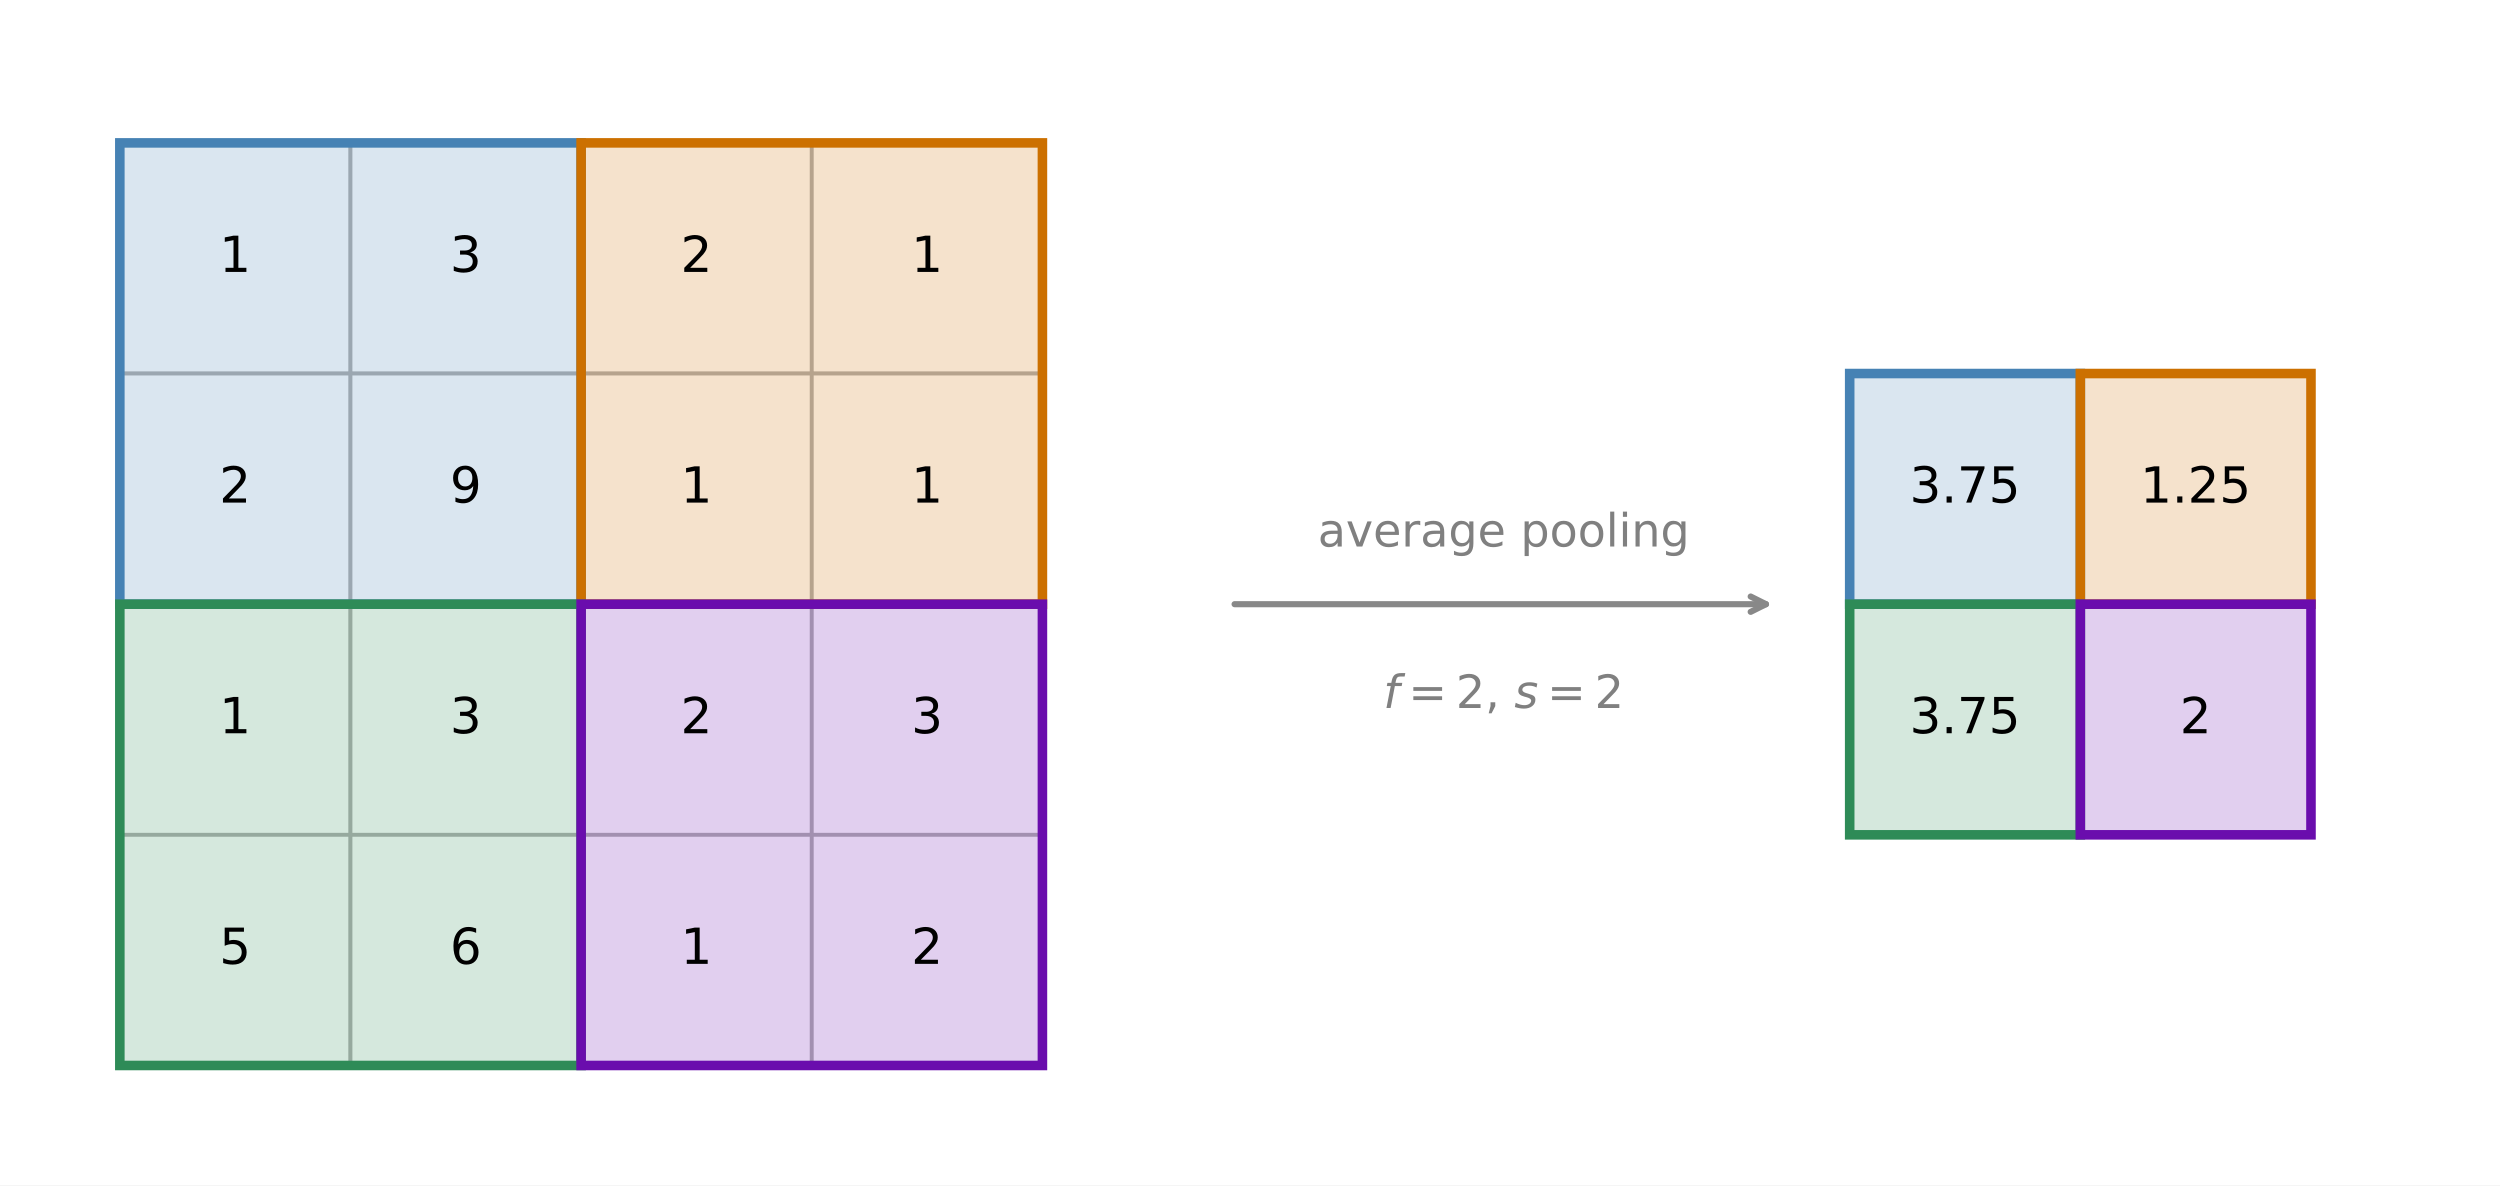
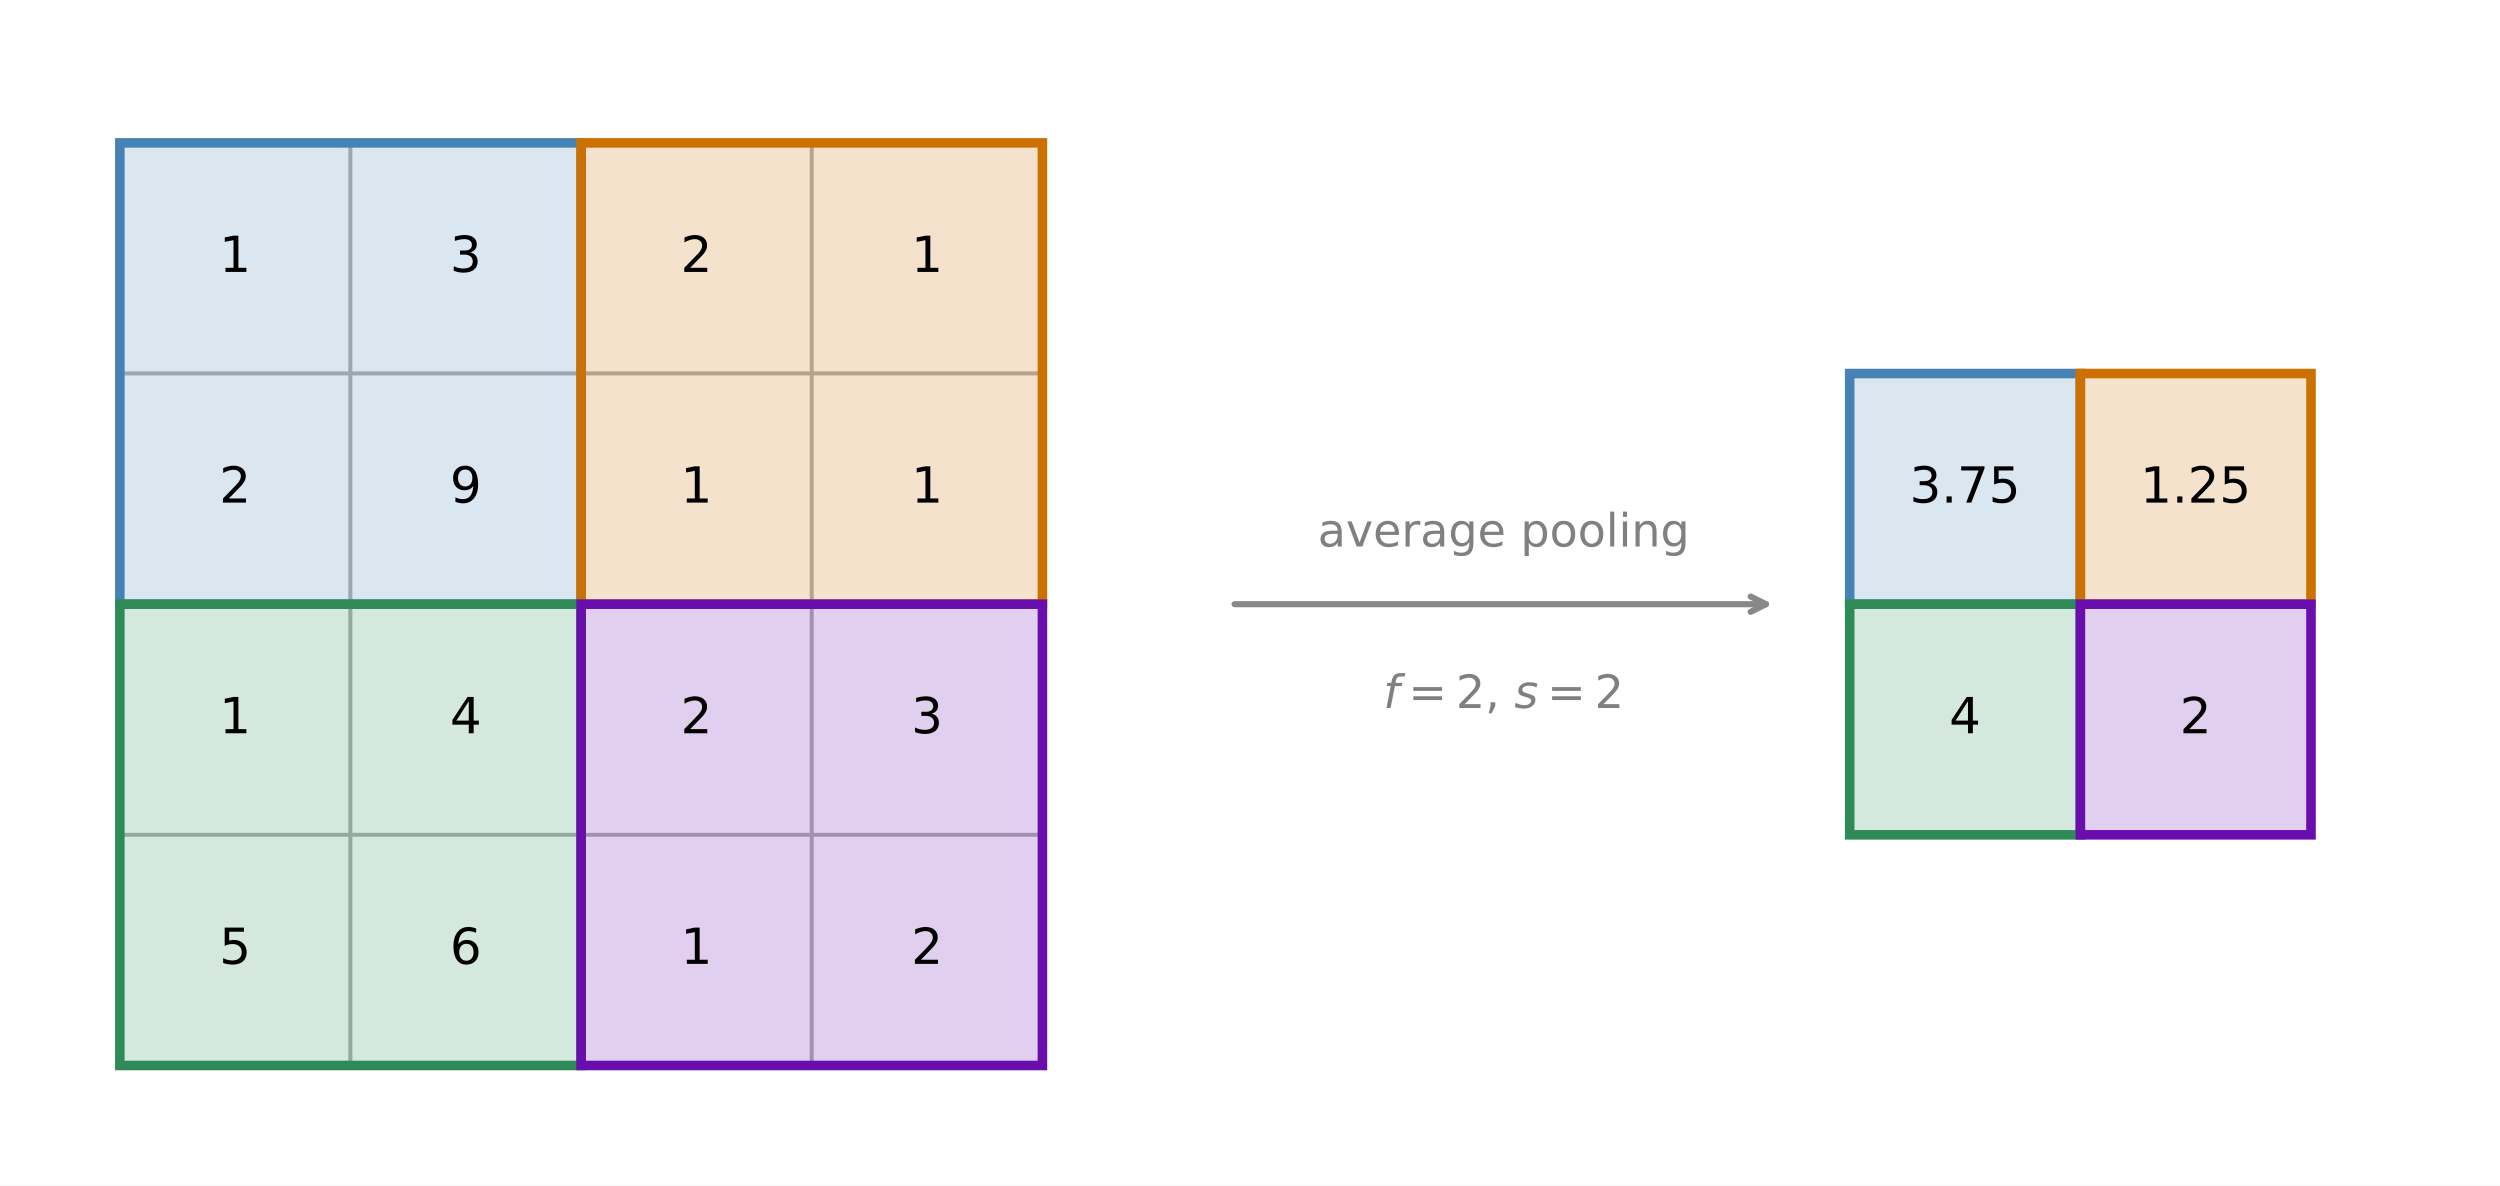
<svg xmlns="http://www.w3.org/2000/svg" xmlns:xlink="http://www.w3.org/1999/xlink" width="652.996pt" height="309.6pt" viewBox="0 0 652.996 309.6" version="1.1">
  <defs>
    <style type="text/css">*{stroke-linejoin: round; stroke-linecap: butt}</style>
  </defs>
  <g id="figure_1">
    <g id="patch_1">
      <path d="M 0 309.6  L 652.996 309.6  L 652.996 0  L 0 0  z " style="fill: #ffffff" />
    </g>
    <g id="axes_1">
      <g id="patch_2">
-         <path d="M 31.298 97.567  L 91.543 97.567  L 91.543 37.322  L 31.298 37.322  z " clip-path="url(#p80024b0e37)" style="fill: #ffffff; stroke: #b0b0b0; stroke-linejoin: miter" />
+         <path d="M 31.298 97.567  L 91.543 97.567  L 91.543 37.322  L 31.298 37.322  z " clip-path="url(#p75f86162fb)" style="fill: #ffffff; stroke: #b0b0b0; stroke-linejoin: miter" />
      </g>
      <g id="patch_3">
-         <path d="M 91.543 97.567  L 151.788 97.567  L 151.788 37.322  L 91.543 37.322  z " clip-path="url(#p80024b0e37)" style="fill: #ffffff; stroke: #b0b0b0; stroke-linejoin: miter" />
+         <path d="M 91.543 97.567  L 151.788 97.567  L 151.788 37.322  L 91.543 37.322  z " clip-path="url(#p75f86162fb)" style="fill: #ffffff; stroke: #b0b0b0; stroke-linejoin: miter" />
      </g>
      <g id="patch_4">
-         <path d="M 151.788 97.567  L 212.033 97.567  L 212.033 37.322  L 151.788 37.322  z " clip-path="url(#p80024b0e37)" style="fill: #ffffff; stroke: #b0b0b0; stroke-linejoin: miter" />
+         <path d="M 151.788 97.567  L 212.033 97.567  L 212.033 37.322  L 151.788 37.322  z " clip-path="url(#p75f86162fb)" style="fill: #ffffff; stroke: #b0b0b0; stroke-linejoin: miter" />
      </g>
      <g id="patch_5">
-         <path d="M 212.033 97.567  L 272.278 97.567  L 272.278 37.322  L 212.033 37.322  z " clip-path="url(#p80024b0e37)" style="fill: #ffffff; stroke: #b0b0b0; stroke-linejoin: miter" />
+         <path d="M 212.033 97.567  L 272.278 97.567  L 272.278 37.322  L 212.033 37.322  z " clip-path="url(#p75f86162fb)" style="fill: #ffffff; stroke: #b0b0b0; stroke-linejoin: miter" />
      </g>
      <g id="patch_6">
-         <path d="M 31.298 157.812  L 91.543 157.812  L 91.543 97.567  L 31.298 97.567  z " clip-path="url(#p80024b0e37)" style="fill: #ffffff; stroke: #b0b0b0; stroke-linejoin: miter" />
+         <path d="M 31.298 157.812  L 91.543 157.812  L 91.543 97.567  L 31.298 97.567  z " clip-path="url(#p75f86162fb)" style="fill: #ffffff; stroke: #b0b0b0; stroke-linejoin: miter" />
      </g>
      <g id="patch_7">
-         <path d="M 91.543 157.812  L 151.788 157.812  L 151.788 97.567  L 91.543 97.567  z " clip-path="url(#p80024b0e37)" style="fill: #ffffff; stroke: #b0b0b0; stroke-linejoin: miter" />
+         <path d="M 91.543 157.812  L 151.788 157.812  L 151.788 97.567  L 91.543 97.567  z " clip-path="url(#p75f86162fb)" style="fill: #ffffff; stroke: #b0b0b0; stroke-linejoin: miter" />
      </g>
      <g id="patch_8">
-         <path d="M 151.788 157.812  L 212.033 157.812  L 212.033 97.567  L 151.788 97.567  z " clip-path="url(#p80024b0e37)" style="fill: #ffffff; stroke: #b0b0b0; stroke-linejoin: miter" />
+         <path d="M 151.788 157.812  L 212.033 157.812  L 212.033 97.567  L 151.788 97.567  z " clip-path="url(#p75f86162fb)" style="fill: #ffffff; stroke: #b0b0b0; stroke-linejoin: miter" />
      </g>
      <g id="patch_9">
-         <path d="M 212.033 157.812  L 272.278 157.812  L 272.278 97.567  L 212.033 97.567  z " clip-path="url(#p80024b0e37)" style="fill: #ffffff; stroke: #b0b0b0; stroke-linejoin: miter" />
+         <path d="M 212.033 157.812  L 272.278 157.812  L 272.278 97.567  L 212.033 97.567  z " clip-path="url(#p75f86162fb)" style="fill: #ffffff; stroke: #b0b0b0; stroke-linejoin: miter" />
      </g>
      <g id="patch_10">
-         <path d="M 31.298 218.057  L 91.543 218.057  L 91.543 157.812  L 31.298 157.812  z " clip-path="url(#p80024b0e37)" style="fill: #ffffff; stroke: #b0b0b0; stroke-linejoin: miter" />
+         <path d="M 31.298 218.057  L 91.543 218.057  L 91.543 157.812  L 31.298 157.812  z " clip-path="url(#p75f86162fb)" style="fill: #ffffff; stroke: #b0b0b0; stroke-linejoin: miter" />
      </g>
      <g id="patch_11">
-         <path d="M 91.543 218.057  L 151.788 218.057  L 151.788 157.812  L 91.543 157.812  z " clip-path="url(#p80024b0e37)" style="fill: #ffffff; stroke: #b0b0b0; stroke-linejoin: miter" />
+         <path d="M 91.543 218.057  L 151.788 218.057  L 151.788 157.812  L 91.543 157.812  z " clip-path="url(#p75f86162fb)" style="fill: #ffffff; stroke: #b0b0b0; stroke-linejoin: miter" />
      </g>
      <g id="patch_12">
-         <path d="M 151.788 218.057  L 212.033 218.057  L 212.033 157.812  L 151.788 157.812  z " clip-path="url(#p80024b0e37)" style="fill: #ffffff; stroke: #b0b0b0; stroke-linejoin: miter" />
+         <path d="M 151.788 218.057  L 212.033 218.057  L 212.033 157.812  L 151.788 157.812  z " clip-path="url(#p75f86162fb)" style="fill: #ffffff; stroke: #b0b0b0; stroke-linejoin: miter" />
      </g>
      <g id="patch_13">
-         <path d="M 212.033 218.057  L 272.278 218.057  L 272.278 157.812  L 212.033 157.812  z " clip-path="url(#p80024b0e37)" style="fill: #ffffff; stroke: #b0b0b0; stroke-linejoin: miter" />
+         <path d="M 212.033 218.057  L 272.278 218.057  L 272.278 157.812  L 212.033 157.812  z " clip-path="url(#p75f86162fb)" style="fill: #ffffff; stroke: #b0b0b0; stroke-linejoin: miter" />
      </g>
      <g id="patch_14">
-         <path d="M 31.298 278.302  L 91.543 278.302  L 91.543 218.057  L 31.298 218.057  z " clip-path="url(#p80024b0e37)" style="fill: #ffffff; stroke: #b0b0b0; stroke-linejoin: miter" />
+         <path d="M 31.298 278.302  L 91.543 278.302  L 91.543 218.057  L 31.298 218.057  z " clip-path="url(#p75f86162fb)" style="fill: #ffffff; stroke: #b0b0b0; stroke-linejoin: miter" />
      </g>
      <g id="patch_15">
-         <path d="M 91.543 278.302  L 151.788 278.302  L 151.788 218.057  L 91.543 218.057  z " clip-path="url(#p80024b0e37)" style="fill: #ffffff; stroke: #b0b0b0; stroke-linejoin: miter" />
+         <path d="M 91.543 278.302  L 151.788 278.302  L 151.788 218.057  L 91.543 218.057  z " clip-path="url(#p75f86162fb)" style="fill: #ffffff; stroke: #b0b0b0; stroke-linejoin: miter" />
      </g>
      <g id="patch_16">
-         <path d="M 151.788 278.302  L 212.033 278.302  L 212.033 218.057  L 151.788 218.057  z " clip-path="url(#p80024b0e37)" style="fill: #ffffff; stroke: #b0b0b0; stroke-linejoin: miter" />
+         <path d="M 151.788 278.302  L 212.033 278.302  L 212.033 218.057  L 151.788 218.057  z " clip-path="url(#p75f86162fb)" style="fill: #ffffff; stroke: #b0b0b0; stroke-linejoin: miter" />
      </g>
      <g id="patch_17">
-         <path d="M 212.033 278.302  L 272.278 278.302  L 272.278 218.057  L 212.033 218.057  z " clip-path="url(#p80024b0e37)" style="fill: #ffffff; stroke: #b0b0b0; stroke-linejoin: miter" />
+         <path d="M 212.033 278.302  L 272.278 278.302  L 272.278 218.057  L 212.033 218.057  z " clip-path="url(#p75f86162fb)" style="fill: #ffffff; stroke: #b0b0b0; stroke-linejoin: miter" />
      </g>
      <g id="patch_18">
-         <path d="M 483.135 157.812  L 543.38 157.812  L 543.38 97.567  L 483.135 97.567  z " clip-path="url(#p80024b0e37)" style="fill: #ffffff; stroke: #b0b0b0; stroke-linejoin: miter" />
+         <path d="M 483.135 157.812  L 543.38 157.812  L 543.38 97.567  L 483.135 97.567  z " clip-path="url(#p75f86162fb)" style="fill: #ffffff; stroke: #b0b0b0; stroke-linejoin: miter" />
      </g>
      <g id="patch_19">
-         <path d="M 543.38 157.812  L 603.624 157.812  L 603.624 97.567  L 543.38 97.567  z " clip-path="url(#p80024b0e37)" style="fill: #ffffff; stroke: #b0b0b0; stroke-linejoin: miter" />
+         <path d="M 543.38 157.812  L 603.624 157.812  L 603.624 97.567  L 543.38 97.567  z " clip-path="url(#p75f86162fb)" style="fill: #ffffff; stroke: #b0b0b0; stroke-linejoin: miter" />
      </g>
      <g id="patch_20">
-         <path d="M 483.135 218.057  L 543.38 218.057  L 543.38 157.812  L 483.135 157.812  z " clip-path="url(#p80024b0e37)" style="fill: #ffffff; stroke: #b0b0b0; stroke-linejoin: miter" />
+         <path d="M 483.135 218.057  L 543.38 218.057  L 543.38 157.812  L 483.135 157.812  z " clip-path="url(#p75f86162fb)" style="fill: #ffffff; stroke: #b0b0b0; stroke-linejoin: miter" />
      </g>
      <g id="patch_21">
-         <path d="M 543.38 218.057  L 603.624 218.057  L 603.624 157.812  L 543.38 157.812  z " clip-path="url(#p80024b0e37)" style="fill: #ffffff; stroke: #b0b0b0; stroke-linejoin: miter" />
+         <path d="M 543.38 218.057  L 603.624 218.057  L 603.624 157.812  L 543.38 157.812  z " clip-path="url(#p75f86162fb)" style="fill: #ffffff; stroke: #b0b0b0; stroke-linejoin: miter" />
      </g>
      <g id="patch_22">
-         <path d="M 31.298 157.812  L 151.788 157.812  L 151.788 37.322  L 31.298 37.322  z " clip-path="url(#p80024b0e37)" style="fill: #4682b4; opacity: 0.2" />
+         <path d="M 31.298 157.812  L 151.788 157.812  L 151.788 37.322  L 31.298 37.322  z " clip-path="url(#p75f86162fb)" style="fill: #4682b4; opacity: 0.2" />
      </g>
      <g id="patch_23">
-         <path d="M 483.135 157.812  L 543.38 157.812  L 543.38 97.567  L 483.135 97.567  z " clip-path="url(#p80024b0e37)" style="fill: #4682b4; opacity: 0.2" />
+         <path d="M 483.135 157.812  L 543.38 157.812  L 543.38 97.567  L 483.135 97.567  z " clip-path="url(#p75f86162fb)" style="fill: #4682b4; opacity: 0.2" />
      </g>
      <g id="patch_24">
-         <path d="M 151.788 157.812  L 272.278 157.812  L 272.278 37.322  L 151.788 37.322  z " clip-path="url(#p80024b0e37)" style="fill: #cc7000; opacity: 0.2" />
+         <path d="M 151.788 157.812  L 272.278 157.812  L 272.278 37.322  L 151.788 37.322  z " clip-path="url(#p75f86162fb)" style="fill: #cc7000; opacity: 0.2" />
      </g>
      <g id="patch_25">
-         <path d="M 543.38 157.812  L 603.624 157.812  L 603.624 97.567  L 543.38 97.567  z " clip-path="url(#p80024b0e37)" style="fill: #cc7000; opacity: 0.2" />
+         <path d="M 543.38 157.812  L 603.624 157.812  L 603.624 97.567  L 543.38 97.567  z " clip-path="url(#p75f86162fb)" style="fill: #cc7000; opacity: 0.2" />
      </g>
      <g id="patch_26">
-         <path d="M 31.298 278.302  L 151.788 278.302  L 151.788 157.812  L 31.298 157.812  z " clip-path="url(#p80024b0e37)" style="fill: #2e8b57; opacity: 0.2" />
+         <path d="M 31.298 278.302  L 151.788 278.302  L 151.788 157.812  L 31.298 157.812  z " clip-path="url(#p75f86162fb)" style="fill: #2e8b57; opacity: 0.2" />
      </g>
      <g id="patch_27">
-         <path d="M 483.135 218.057  L 543.38 218.057  L 543.38 157.812  L 483.135 157.812  z " clip-path="url(#p80024b0e37)" style="fill: #2e8b57; opacity: 0.2" />
+         <path d="M 483.135 218.057  L 543.38 218.057  L 543.38 157.812  L 483.135 157.812  z " clip-path="url(#p75f86162fb)" style="fill: #2e8b57; opacity: 0.2" />
      </g>
      <g id="patch_28">
-         <path d="M 151.788 278.302  L 272.278 278.302  L 272.278 157.812  L 151.788 157.812  z " clip-path="url(#p80024b0e37)" style="fill: #6a0dad; opacity: 0.2" />
+         <path d="M 151.788 278.302  L 272.278 278.302  L 272.278 157.812  L 151.788 157.812  z " clip-path="url(#p75f86162fb)" style="fill: #6a0dad; opacity: 0.2" />
      </g>
      <g id="patch_29">
-         <path d="M 543.38 218.057  L 603.624 218.057  L 603.624 157.812  L 543.38 157.812  z " clip-path="url(#p80024b0e37)" style="fill: #6a0dad; opacity: 0.2" />
+         <path d="M 543.38 218.057  L 603.624 218.057  L 603.624 157.812  L 543.38 157.812  z " clip-path="url(#p75f86162fb)" style="fill: #6a0dad; opacity: 0.2" />
      </g>
      <g id="text_1">
        <g transform="translate(57.28478 71.03208) scale(0.13 -0.13)">
          <defs>
            <path id="DejaVuSans-31" d="M 794 531  L 1825 531  L 1825 4091  L 703 3866  L 703 4441  L 1819 4666  L 2450 4666  L 2450 531  L 3481 531  L 3481 0  L 794 0  L 794 531  z " transform="scale(0.015625)" />
          </defs>
          <use xlink:href="#DejaVuSans-31" />
        </g>
      </g>
      <g id="text_2">
        <g transform="translate(117.5297 71.03208) scale(0.13 -0.13)">
          <defs>
            <path id="DejaVuSans-33" d="M 2597 2516  Q 3050 2419 3304 2112  Q 3559 1806 3559 1356  Q 3559 666 3084 287  Q 2609 -91 1734 -91  Q 1441 -91 1130 -33  Q 819 25 488 141  L 488 750  Q 750 597 1062 519  Q 1375 441 1716 441  Q 2309 441 2620 675  Q 2931 909 2931 1356  Q 2931 1769 2642 2001  Q 2353 2234 1838 2234  L 1294 2234  L 1294 2753  L 1863 2753  Q 2328 2753 2575 2939  Q 2822 3125 2822 3475  Q 2822 3834 2567 4026  Q 2313 4219 1838 4219  Q 1578 4219 1281 4162  Q 984 4106 628 3988  L 628 4550  Q 988 4650 1302 4700  Q 1616 4750 1894 4750  Q 2613 4750 3031 4423  Q 3450 4097 3450 3541  Q 3450 3153 3228 2886  Q 3006 2619 2597 2516  z " transform="scale(0.015625)" />
          </defs>
          <use xlink:href="#DejaVuSans-33" />
        </g>
      </g>
      <g id="text_3">
        <g transform="translate(177.7746 71.03208) scale(0.13 -0.13)">
          <defs>
            <path id="DejaVuSans-32" d="M 1228 531  L 3431 531  L 3431 0  L 469 0  L 469 531  Q 828 903 1448 1529  Q 2069 2156 2228 2338  Q 2531 2678 2651 2914  Q 2772 3150 2772 3378  Q 2772 3750 2511 3984  Q 2250 4219 1831 4219  Q 1534 4219 1204 4116  Q 875 4013 500 3803  L 500 4441  Q 881 4594 1212 4672  Q 1544 4750 1819 4750  Q 2544 4750 2975 4387  Q 3406 4025 3406 3419  Q 3406 3131 3298 2873  Q 3191 2616 2906 2266  Q 2828 2175 2409 1742  Q 1991 1309 1228 531  z " transform="scale(0.015625)" />
          </defs>
          <use xlink:href="#DejaVuSans-32" />
        </g>
      </g>
      <g id="text_4">
        <g transform="translate(238.0195 71.03208) scale(0.13 -0.13)">
          <use xlink:href="#DejaVuSans-31" />
        </g>
      </g>
      <g id="text_5">
        <g transform="translate(57.28478 131.277) scale(0.13 -0.13)">
          <use xlink:href="#DejaVuSans-32" />
        </g>
      </g>
      <g id="text_6">
        <g transform="translate(117.5297 131.277) scale(0.13 -0.13)">
          <defs>
            <path id="DejaVuSans-39" d="M 703 97  L 703 672  Q 941 559 1184 500  Q 1428 441 1663 441  Q 2288 441 2617 861  Q 2947 1281 2994 2138  Q 2813 1869 2534 1725  Q 2256 1581 1919 1581  Q 1219 1581 811 2004  Q 403 2428 403 3163  Q 403 3881 828 4315  Q 1253 4750 1959 4750  Q 2769 4750 3195 4129  Q 3622 3509 3622 2328  Q 3622 1225 3098 567  Q 2575 -91 1691 -91  Q 1453 -91 1209 -44  Q 966 3 703 97  z M 1959 2075  Q 2384 2075 2632 2365  Q 2881 2656 2881 3163  Q 2881 3666 2632 3958  Q 2384 4250 1959 4250  Q 1534 4250 1286 3958  Q 1038 3666 1038 3163  Q 1038 2656 1286 2365  Q 1534 2075 1959 2075  z " transform="scale(0.015625)" />
          </defs>
          <use xlink:href="#DejaVuSans-39" />
        </g>
      </g>
      <g id="text_7">
        <g transform="translate(177.7746 131.277) scale(0.13 -0.13)">
          <use xlink:href="#DejaVuSans-31" />
        </g>
      </g>
      <g id="text_8">
        <g transform="translate(238.0195 131.277) scale(0.13 -0.13)">
          <use xlink:href="#DejaVuSans-31" />
        </g>
      </g>
      <g id="text_9">
        <g transform="translate(57.28478 191.5219) scale(0.13 -0.13)">
          <use xlink:href="#DejaVuSans-31" />
        </g>
      </g>
      <g id="text_10">
        <g transform="translate(117.5297 191.5219) scale(0.13 -0.13)">
-           <use xlink:href="#DejaVuSans-33" />
+           <defs>
+             <path id="DejaVuSans-34" d="M 2419 4116  L 825 1625  L 2419 1625  L 2419 4116  z M 2253 4666  L 3047 4666  L 3047 1625  L 3713 1625  L 3713 1100  L 3047 1100  L 3047 0  L 2419 0  L 2419 1100  L 313 1100  L 313 1709  L 2253 4666  z " transform="scale(0.015625)" />
+           </defs>
+           <use xlink:href="#DejaVuSans-34" />
        </g>
      </g>
      <g id="text_11">
        <g transform="translate(177.7746 191.5219) scale(0.13 -0.13)">
          <use xlink:href="#DejaVuSans-32" />
        </g>
      </g>
      <g id="text_12">
        <g transform="translate(238.0195 191.5219) scale(0.13 -0.13)">
          <use xlink:href="#DejaVuSans-33" />
        </g>
      </g>
      <g id="text_13">
        <g transform="translate(57.28478 251.7668) scale(0.13 -0.13)">
          <defs>
            <path id="DejaVuSans-35" d="M 691 4666  L 3169 4666  L 3169 4134  L 1269 4134  L 1269 2991  Q 1406 3038 1543 3061  Q 1681 3084 1819 3084  Q 2600 3084 3056 2656  Q 3513 2228 3513 1497  Q 3513 744 3044 326  Q 2575 -91 1722 -91  Q 1428 -91 1123 -41  Q 819 9 494 109  L 494 744  Q 775 591 1075 516  Q 1375 441 1709 441  Q 2250 441 2565 725  Q 2881 1009 2881 1497  Q 2881 1984 2565 2268  Q 2250 2553 1709 2553  Q 1456 2553 1204 2497  Q 953 2441 691 2322  L 691 4666  z " transform="scale(0.015625)" />
          </defs>
          <use xlink:href="#DejaVuSans-35" />
        </g>
      </g>
      <g id="text_14">
        <g transform="translate(117.5297 251.7668) scale(0.13 -0.13)">
          <defs>
            <path id="DejaVuSans-36" d="M 2113 2584  Q 1688 2584 1439 2293  Q 1191 2003 1191 1497  Q 1191 994 1439 701  Q 1688 409 2113 409  Q 2538 409 2786 701  Q 3034 994 3034 1497  Q 3034 2003 2786 2293  Q 2538 2584 2113 2584  z M 3366 4563  L 3366 3988  Q 3128 4100 2886 4159  Q 2644 4219 2406 4219  Q 1781 4219 1451 3797  Q 1122 3375 1075 2522  Q 1259 2794 1537 2939  Q 1816 3084 2150 3084  Q 2853 3084 3261 2657  Q 3669 2231 3669 1497  Q 3669 778 3244 343  Q 2819 -91 2113 -91  Q 1303 -91 875 529  Q 447 1150 447 2328  Q 447 3434 972 4092  Q 1497 4750 2381 4750  Q 2619 4750 2861 4703  Q 3103 4656 3366 4563  z " transform="scale(0.015625)" />
          </defs>
          <use xlink:href="#DejaVuSans-36" />
        </g>
      </g>
      <g id="text_15">
        <g transform="translate(177.7746 251.7668) scale(0.13 -0.13)">
          <use xlink:href="#DejaVuSans-31" />
        </g>
      </g>
      <g id="text_16">
        <g transform="translate(238.0195 251.7668) scale(0.13 -0.13)">
          <use xlink:href="#DejaVuSans-32" />
        </g>
      </g>
      <g id="text_17">
        <g transform="translate(498.7845 131.277) scale(0.13 -0.13)">
          <defs>
            <path id="DejaVuSans-2e" d="M 684 794  L 1344 794  L 1344 0  L 684 0  L 684 794  z " transform="scale(0.015625)" />
            <path id="DejaVuSans-37" d="M 525 4666  L 3525 4666  L 3525 4397  L 1831 0  L 1172 0  L 2766 4134  L 525 4134  L 525 4666  z " transform="scale(0.015625)" />
          </defs>
          <use xlink:href="#DejaVuSans-33" />
          <use xlink:href="#DejaVuSans-2e" transform="translate(63.62305 0)" />
          <use xlink:href="#DejaVuSans-37" transform="translate(95.41016 0)" />
          <use xlink:href="#DejaVuSans-35" transform="translate(159.0332 0)" />
        </g>
      </g>
      <g id="text_18">
        <g transform="translate(559.0294 131.277) scale(0.13 -0.13)">
          <use xlink:href="#DejaVuSans-31" />
          <use xlink:href="#DejaVuSans-2e" transform="translate(63.62305 0)" />
          <use xlink:href="#DejaVuSans-32" transform="translate(95.41016 0)" />
          <use xlink:href="#DejaVuSans-35" transform="translate(159.0332 0)" />
        </g>
      </g>
      <g id="text_19">
-         <g transform="translate(498.7845 191.5219) scale(0.13 -0.13)">
-           <use xlink:href="#DejaVuSans-33" />
-           <use xlink:href="#DejaVuSans-2e" transform="translate(63.62305 0)" />
-           <use xlink:href="#DejaVuSans-37" transform="translate(95.41016 0)" />
-           <use xlink:href="#DejaVuSans-35" transform="translate(159.0332 0)" />
+         <g transform="translate(509.1215 191.5219) scale(0.13 -0.13)">
+           <use xlink:href="#DejaVuSans-34" />
        </g>
      </g>
      <g id="text_20">
        <g transform="translate(569.3664 191.5219) scale(0.13 -0.13)">
          <use xlink:href="#DejaVuSans-32" />
        </g>
      </g>
      <g id="patch_30">
        <path d="M 322.472 157.812  Q 392.768 157.812 461.275 157.812  " style="fill: none; stroke: #888888; stroke-width: 1.6; stroke-linecap: round" />
        <path d="M 457.275 155.812  L 461.275 157.812  L 457.275 159.812  " style="fill: none; stroke: #888888; stroke-width: 1.6; stroke-linecap: round" />
      </g>
      <g id="text_21">
        <g style="fill: #808080" transform="translate(344.1992 142.751) scale(0.12 -0.12)">
          <defs>
            <path id="DejaVuSans-61" d="M 2194 1759  Q 1497 1759 1228 1600  Q 959 1441 959 1056  Q 959 750 1161 570  Q 1363 391 1709 391  Q 2188 391 2477 730  Q 2766 1069 2766 1631  L 2766 1759  L 2194 1759  z M 3341 1997  L 3341 0  L 2766 0  L 2766 531  Q 2569 213 2275 61  Q 1981 -91 1556 -91  Q 1019 -91 701 211  Q 384 513 384 1019  Q 384 1609 779 1909  Q 1175 2209 1959 2209  L 2766 2209  L 2766 2266  Q 2766 2663 2505 2880  Q 2244 3097 1772 3097  Q 1472 3097 1187 3025  Q 903 2953 641 2809  L 641 3341  Q 956 3463 1253 3523  Q 1550 3584 1831 3584  Q 2591 3584 2966 3190  Q 3341 2797 3341 1997  z " transform="scale(0.015625)" />
            <path id="DejaVuSans-76" d="M 191 3500  L 800 3500  L 1894 563  L 2988 3500  L 3597 3500  L 2284 0  L 1503 0  L 191 3500  z " transform="scale(0.015625)" />
            <path id="DejaVuSans-65" d="M 3597 1894  L 3597 1613  L 953 1613  Q 991 1019 1311 708  Q 1631 397 2203 397  Q 2534 397 2845 478  Q 3156 559 3463 722  L 3463 178  Q 3153 47 2828 -22  Q 2503 -91 2169 -91  Q 1331 -91 842 396  Q 353 884 353 1716  Q 353 2575 817 3079  Q 1281 3584 2069 3584  Q 2775 3584 3186 3129  Q 3597 2675 3597 1894  z M 3022 2063  Q 3016 2534 2758 2815  Q 2500 3097 2075 3097  Q 1594 3097 1305 2825  Q 1016 2553 972 2059  L 3022 2063  z " transform="scale(0.015625)" />
            <path id="DejaVuSans-72" d="M 2631 2963  Q 2534 3019 2420 3045  Q 2306 3072 2169 3072  Q 1681 3072 1420 2755  Q 1159 2438 1159 1844  L 1159 0  L 581 0  L 581 3500  L 1159 3500  L 1159 2956  Q 1341 3275 1631 3429  Q 1922 3584 2338 3584  Q 2397 3584 2469 3576  Q 2541 3569 2628 3553  L 2631 2963  z " transform="scale(0.015625)" />
            <path id="DejaVuSans-67" d="M 2906 1791  Q 2906 2416 2648 2759  Q 2391 3103 1925 3103  Q 1463 3103 1205 2759  Q 947 2416 947 1791  Q 947 1169 1205 825  Q 1463 481 1925 481  Q 2391 481 2648 825  Q 2906 1169 2906 1791  z M 3481 434  Q 3481 -459 3084 -895  Q 2688 -1331 1869 -1331  Q 1566 -1331 1297 -1286  Q 1028 -1241 775 -1147  L 775 -588  Q 1028 -725 1275 -790  Q 1522 -856 1778 -856  Q 2344 -856 2625 -561  Q 2906 -266 2906 331  L 2906 616  Q 2728 306 2450 153  Q 2172 0 1784 0  Q 1141 0 747 490  Q 353 981 353 1791  Q 353 2603 747 3093  Q 1141 3584 1784 3584  Q 2172 3584 2450 3431  Q 2728 3278 2906 2969  L 2906 3500  L 3481 3500  L 3481 434  z " transform="scale(0.015625)" />
            <path id="DejaVuSans-20" transform="scale(0.015625)" />
            <path id="DejaVuSans-70" d="M 1159 525  L 1159 -1331  L 581 -1331  L 581 3500  L 1159 3500  L 1159 2969  Q 1341 3281 1617 3432  Q 1894 3584 2278 3584  Q 2916 3584 3314 3078  Q 3713 2572 3713 1747  Q 3713 922 3314 415  Q 2916 -91 2278 -91  Q 1894 -91 1617 61  Q 1341 213 1159 525  z M 3116 1747  Q 3116 2381 2855 2742  Q 2594 3103 2138 3103  Q 1681 3103 1420 2742  Q 1159 2381 1159 1747  Q 1159 1113 1420 752  Q 1681 391 2138 391  Q 2594 391 2855 752  Q 3116 1113 3116 1747  z " transform="scale(0.015625)" />
            <path id="DejaVuSans-6f" d="M 1959 3097  Q 1497 3097 1228 2736  Q 959 2375 959 1747  Q 959 1119 1226 758  Q 1494 397 1959 397  Q 2419 397 2687 759  Q 2956 1122 2956 1747  Q 2956 2369 2687 2733  Q 2419 3097 1959 3097  z M 1959 3584  Q 2709 3584 3137 3096  Q 3566 2609 3566 1747  Q 3566 888 3137 398  Q 2709 -91 1959 -91  Q 1206 -91 779 398  Q 353 888 353 1747  Q 353 2609 779 3096  Q 1206 3584 1959 3584  z " transform="scale(0.015625)" />
            <path id="DejaVuSans-6c" d="M 603 4863  L 1178 4863  L 1178 0  L 603 0  L 603 4863  z " transform="scale(0.015625)" />
            <path id="DejaVuSans-69" d="M 603 3500  L 1178 3500  L 1178 0  L 603 0  L 603 3500  z M 603 4863  L 1178 4863  L 1178 4134  L 603 4134  L 603 4863  z " transform="scale(0.015625)" />
            <path id="DejaVuSans-6e" d="M 3513 2113  L 3513 0  L 2938 0  L 2938 2094  Q 2938 2591 2744 2837  Q 2550 3084 2163 3084  Q 1697 3084 1428 2787  Q 1159 2491 1159 1978  L 1159 0  L 581 0  L 581 3500  L 1159 3500  L 1159 2956  Q 1366 3272 1645 3428  Q 1925 3584 2291 3584  Q 2894 3584 3203 3211  Q 3513 2838 3513 2113  z " transform="scale(0.015625)" />
          </defs>
          <use xlink:href="#DejaVuSans-61" />
          <use xlink:href="#DejaVuSans-76" transform="translate(61.2793 0)" />
          <use xlink:href="#DejaVuSans-65" transform="translate(120.459 0)" />
          <use xlink:href="#DejaVuSans-72" transform="translate(181.9824 0)" />
          <use xlink:href="#DejaVuSans-61" transform="translate(223.0957 0)" />
          <use xlink:href="#DejaVuSans-67" transform="translate(284.375 0)" />
          <use xlink:href="#DejaVuSans-65" transform="translate(347.8516 0)" />
          <use xlink:href="#DejaVuSans-20" transform="translate(409.375 0)" />
          <use xlink:href="#DejaVuSans-70" transform="translate(441.1621 0)" />
          <use xlink:href="#DejaVuSans-6f" transform="translate(504.6387 0)" />
          <use xlink:href="#DejaVuSans-6f" transform="translate(565.8203 0)" />
          <use xlink:href="#DejaVuSans-6c" transform="translate(627.002 0)" />
          <use xlink:href="#DejaVuSans-69" transform="translate(654.7852 0)" />
          <use xlink:href="#DejaVuSans-6e" transform="translate(682.5684 0)" />
          <use xlink:href="#DejaVuSans-67" transform="translate(745.9473 0)" />
        </g>
      </g>
      <g id="text_22">
        <g style="fill: #808080" transform="translate(361.3273 184.9224) scale(0.12 -0.12)">
          <defs>
            <path id="DejaVuSans-Oblique-66" d="M 3059 4863  L 2969 4384  L 2419 4384  Q 2106 4384 1964 4261  Q 1822 4138 1753 3809  L 1691 3500  L 2638 3500  L 2553 3053  L 1606 3053  L 1013 0  L 434 0  L 1031 3053  L 481 3053  L 563 3500  L 1113 3500  L 1159 3744  Q 1278 4363 1576 4613  Q 1875 4863 2516 4863  L 3059 4863  z " transform="scale(0.015625)" />
            <path id="DejaVuSans-3d" d="M 678 2906  L 4684 2906  L 4684 2381  L 678 2381  L 678 2906  z M 678 1631  L 4684 1631  L 4684 1100  L 678 1100  L 678 1631  z " transform="scale(0.015625)" />
            <path id="DejaVuSans-2c" d="M 750 794  L 1409 794  L 1409 256  L 897 -744  L 494 -744  L 750 256  L 750 794  z " transform="scale(0.015625)" />
            <path id="DejaVuSans-Oblique-73" d="M 3200 3397  L 3091 2853  Q 2863 2978 2609 3040  Q 2356 3103 2088 3103  Q 1634 3103 1373 2948  Q 1113 2794 1113 2528  Q 1113 2219 1719 2053  Q 1766 2041 1788 2034  L 1972 1978  Q 2547 1819 2739 1644  Q 2931 1469 2931 1166  Q 2931 609 2489 259  Q 2047 -91 1331 -91  Q 1053 -91 747 -37  Q 441 16 72 128  L 184 722  Q 500 559 806 475  Q 1113 391 1394 391  Q 1816 391 2080 572  Q 2344 753 2344 1031  Q 2344 1331 1650 1516  L 1591 1531  L 1394 1581  Q 956 1697 753 1886  Q 550 2075 550 2369  Q 550 2928 970 3256  Q 1391 3584 2113 3584  Q 2397 3584 2667 3537  Q 2938 3491 3200 3397  z " transform="scale(0.015625)" />
          </defs>
          <use xlink:href="#DejaVuSans-Oblique-66" transform="translate(0 0.015625)" />
          <use xlink:href="#DejaVuSans-3d" transform="translate(54.6875 0.015625)" />
          <use xlink:href="#DejaVuSans-32" transform="translate(157.959 0.015625)" />
          <use xlink:href="#DejaVuSans-2c" transform="translate(221.582 0.015625)" />
          <use xlink:href="#DejaVuSans-20" transform="translate(253.3691 0.015625)" />
          <use xlink:href="#DejaVuSans-Oblique-73" transform="translate(285.1562 0.015625)" />
          <use xlink:href="#DejaVuSans-3d" transform="translate(356.7383 0.015625)" />
          <use xlink:href="#DejaVuSans-32" transform="translate(460.0098 0.015625)" />
        </g>
      </g>
      <g id="patch_31">
-         <path d="M 31.298 157.812  L 151.788 157.812  L 151.788 37.322  L 31.298 37.322  L 31.298 157.812  z " clip-path="url(#p80024b0e37)" style="fill: none; stroke: #4682b4; stroke-width: 2.5; stroke-linejoin: miter" />
+         <path d="M 31.298 157.812  L 151.788 157.812  L 151.788 37.322  L 31.298 37.322  L 31.298 157.812  z " clip-path="url(#p75f86162fb)" style="fill: none; stroke: #4682b4; stroke-width: 2.5; stroke-linejoin: miter" />
      </g>
      <g id="patch_32">
-         <path d="M 483.135 157.812  L 543.38 157.812  L 543.38 97.567  L 483.135 97.567  L 483.135 157.812  z " clip-path="url(#p80024b0e37)" style="fill: none; stroke: #4682b4; stroke-width: 2.5; stroke-linejoin: miter" />
+         <path d="M 483.135 157.812  L 543.38 157.812  L 543.38 97.567  L 483.135 97.567  L 483.135 157.812  z " clip-path="url(#p75f86162fb)" style="fill: none; stroke: #4682b4; stroke-width: 2.5; stroke-linejoin: miter" />
      </g>
      <g id="patch_33">
-         <path d="M 151.788 157.812  L 272.278 157.812  L 272.278 37.322  L 151.788 37.322  L 151.788 157.812  z " clip-path="url(#p80024b0e37)" style="fill: none; stroke: #cc7000; stroke-width: 2.5; stroke-linejoin: miter" />
+         <path d="M 151.788 157.812  L 272.278 157.812  L 272.278 37.322  L 151.788 37.322  L 151.788 157.812  z " clip-path="url(#p75f86162fb)" style="fill: none; stroke: #cc7000; stroke-width: 2.5; stroke-linejoin: miter" />
      </g>
      <g id="patch_34">
-         <path d="M 543.38 157.812  L 603.624 157.812  L 603.624 97.567  L 543.38 97.567  L 543.38 157.812  z " clip-path="url(#p80024b0e37)" style="fill: none; stroke: #cc7000; stroke-width: 2.5; stroke-linejoin: miter" />
+         <path d="M 543.38 157.812  L 603.624 157.812  L 603.624 97.567  L 543.38 97.567  L 543.38 157.812  z " clip-path="url(#p75f86162fb)" style="fill: none; stroke: #cc7000; stroke-width: 2.5; stroke-linejoin: miter" />
      </g>
      <g id="patch_35">
-         <path d="M 31.298 278.302  L 151.788 278.302  L 151.788 157.812  L 31.298 157.812  L 31.298 278.302  z " clip-path="url(#p80024b0e37)" style="fill: none; stroke: #2e8b57; stroke-width: 2.5; stroke-linejoin: miter" />
+         <path d="M 31.298 278.302  L 151.788 278.302  L 151.788 157.812  L 31.298 157.812  L 31.298 278.302  z " clip-path="url(#p75f86162fb)" style="fill: none; stroke: #2e8b57; stroke-width: 2.5; stroke-linejoin: miter" />
      </g>
      <g id="patch_36">
-         <path d="M 483.135 218.057  L 543.38 218.057  L 543.38 157.812  L 483.135 157.812  L 483.135 218.057  z " clip-path="url(#p80024b0e37)" style="fill: none; stroke: #2e8b57; stroke-width: 2.5; stroke-linejoin: miter" />
+         <path d="M 483.135 218.057  L 543.38 218.057  L 543.38 157.812  L 483.135 157.812  L 483.135 218.057  z " clip-path="url(#p75f86162fb)" style="fill: none; stroke: #2e8b57; stroke-width: 2.5; stroke-linejoin: miter" />
      </g>
      <g id="patch_37">
-         <path d="M 151.788 278.302  L 272.278 278.302  L 272.278 157.812  L 151.788 157.812  L 151.788 278.302  z " clip-path="url(#p80024b0e37)" style="fill: none; stroke: #6a0dad; stroke-width: 2.5; stroke-linejoin: miter" />
+         <path d="M 151.788 278.302  L 272.278 278.302  L 272.278 157.812  L 151.788 157.812  L 151.788 278.302  z " clip-path="url(#p75f86162fb)" style="fill: none; stroke: #6a0dad; stroke-width: 2.5; stroke-linejoin: miter" />
      </g>
      <g id="patch_38">
-         <path d="M 543.38 218.057  L 603.624 218.057  L 603.624 157.812  L 543.38 157.812  L 543.38 218.057  z " clip-path="url(#p80024b0e37)" style="fill: none; stroke: #6a0dad; stroke-width: 2.5; stroke-linejoin: miter" />
+         <path d="M 543.38 218.057  L 603.624 218.057  L 603.624 157.812  L 543.38 157.812  L 543.38 218.057  z " clip-path="url(#p75f86162fb)" style="fill: none; stroke: #6a0dad; stroke-width: 2.5; stroke-linejoin: miter" />
      </g>
    </g>
  </g>
  <defs>
-     <clipPath id="p80024b0e37">
+     <clipPath id="p75f86162fb">
      <rect x="7.2" y="7.2" width="638.596" height="295.2" />
    </clipPath>
  </defs>
</svg>
